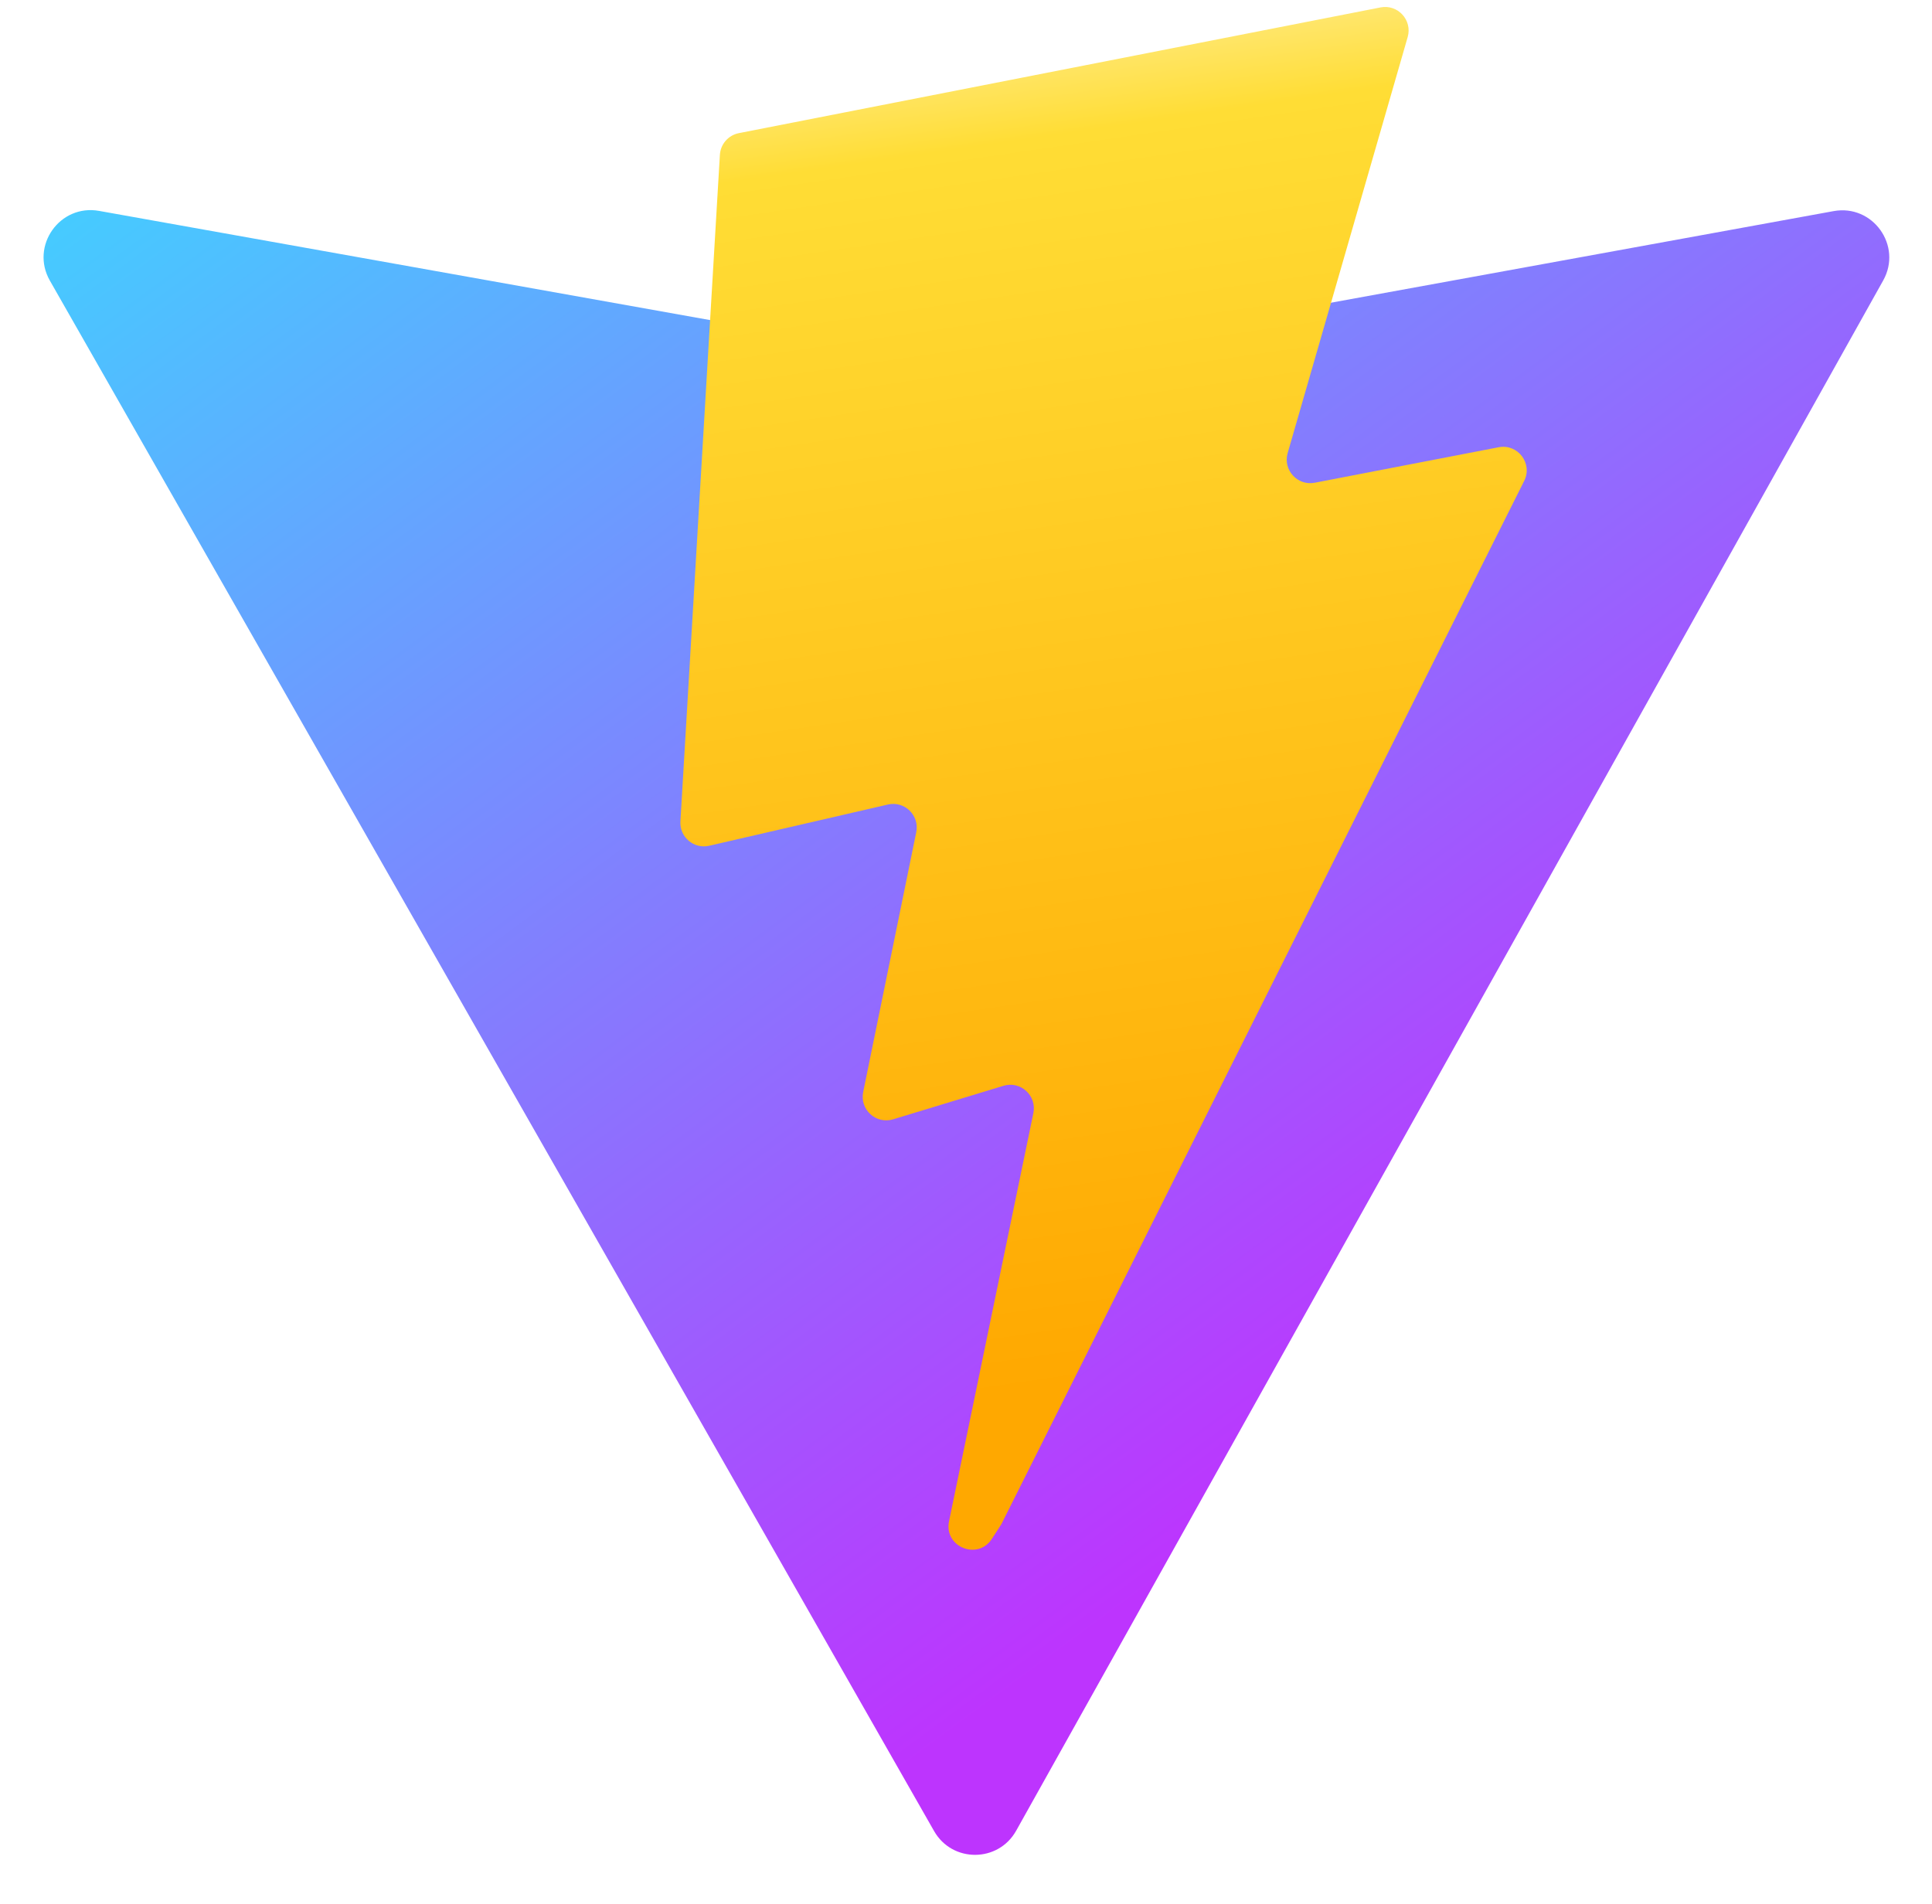
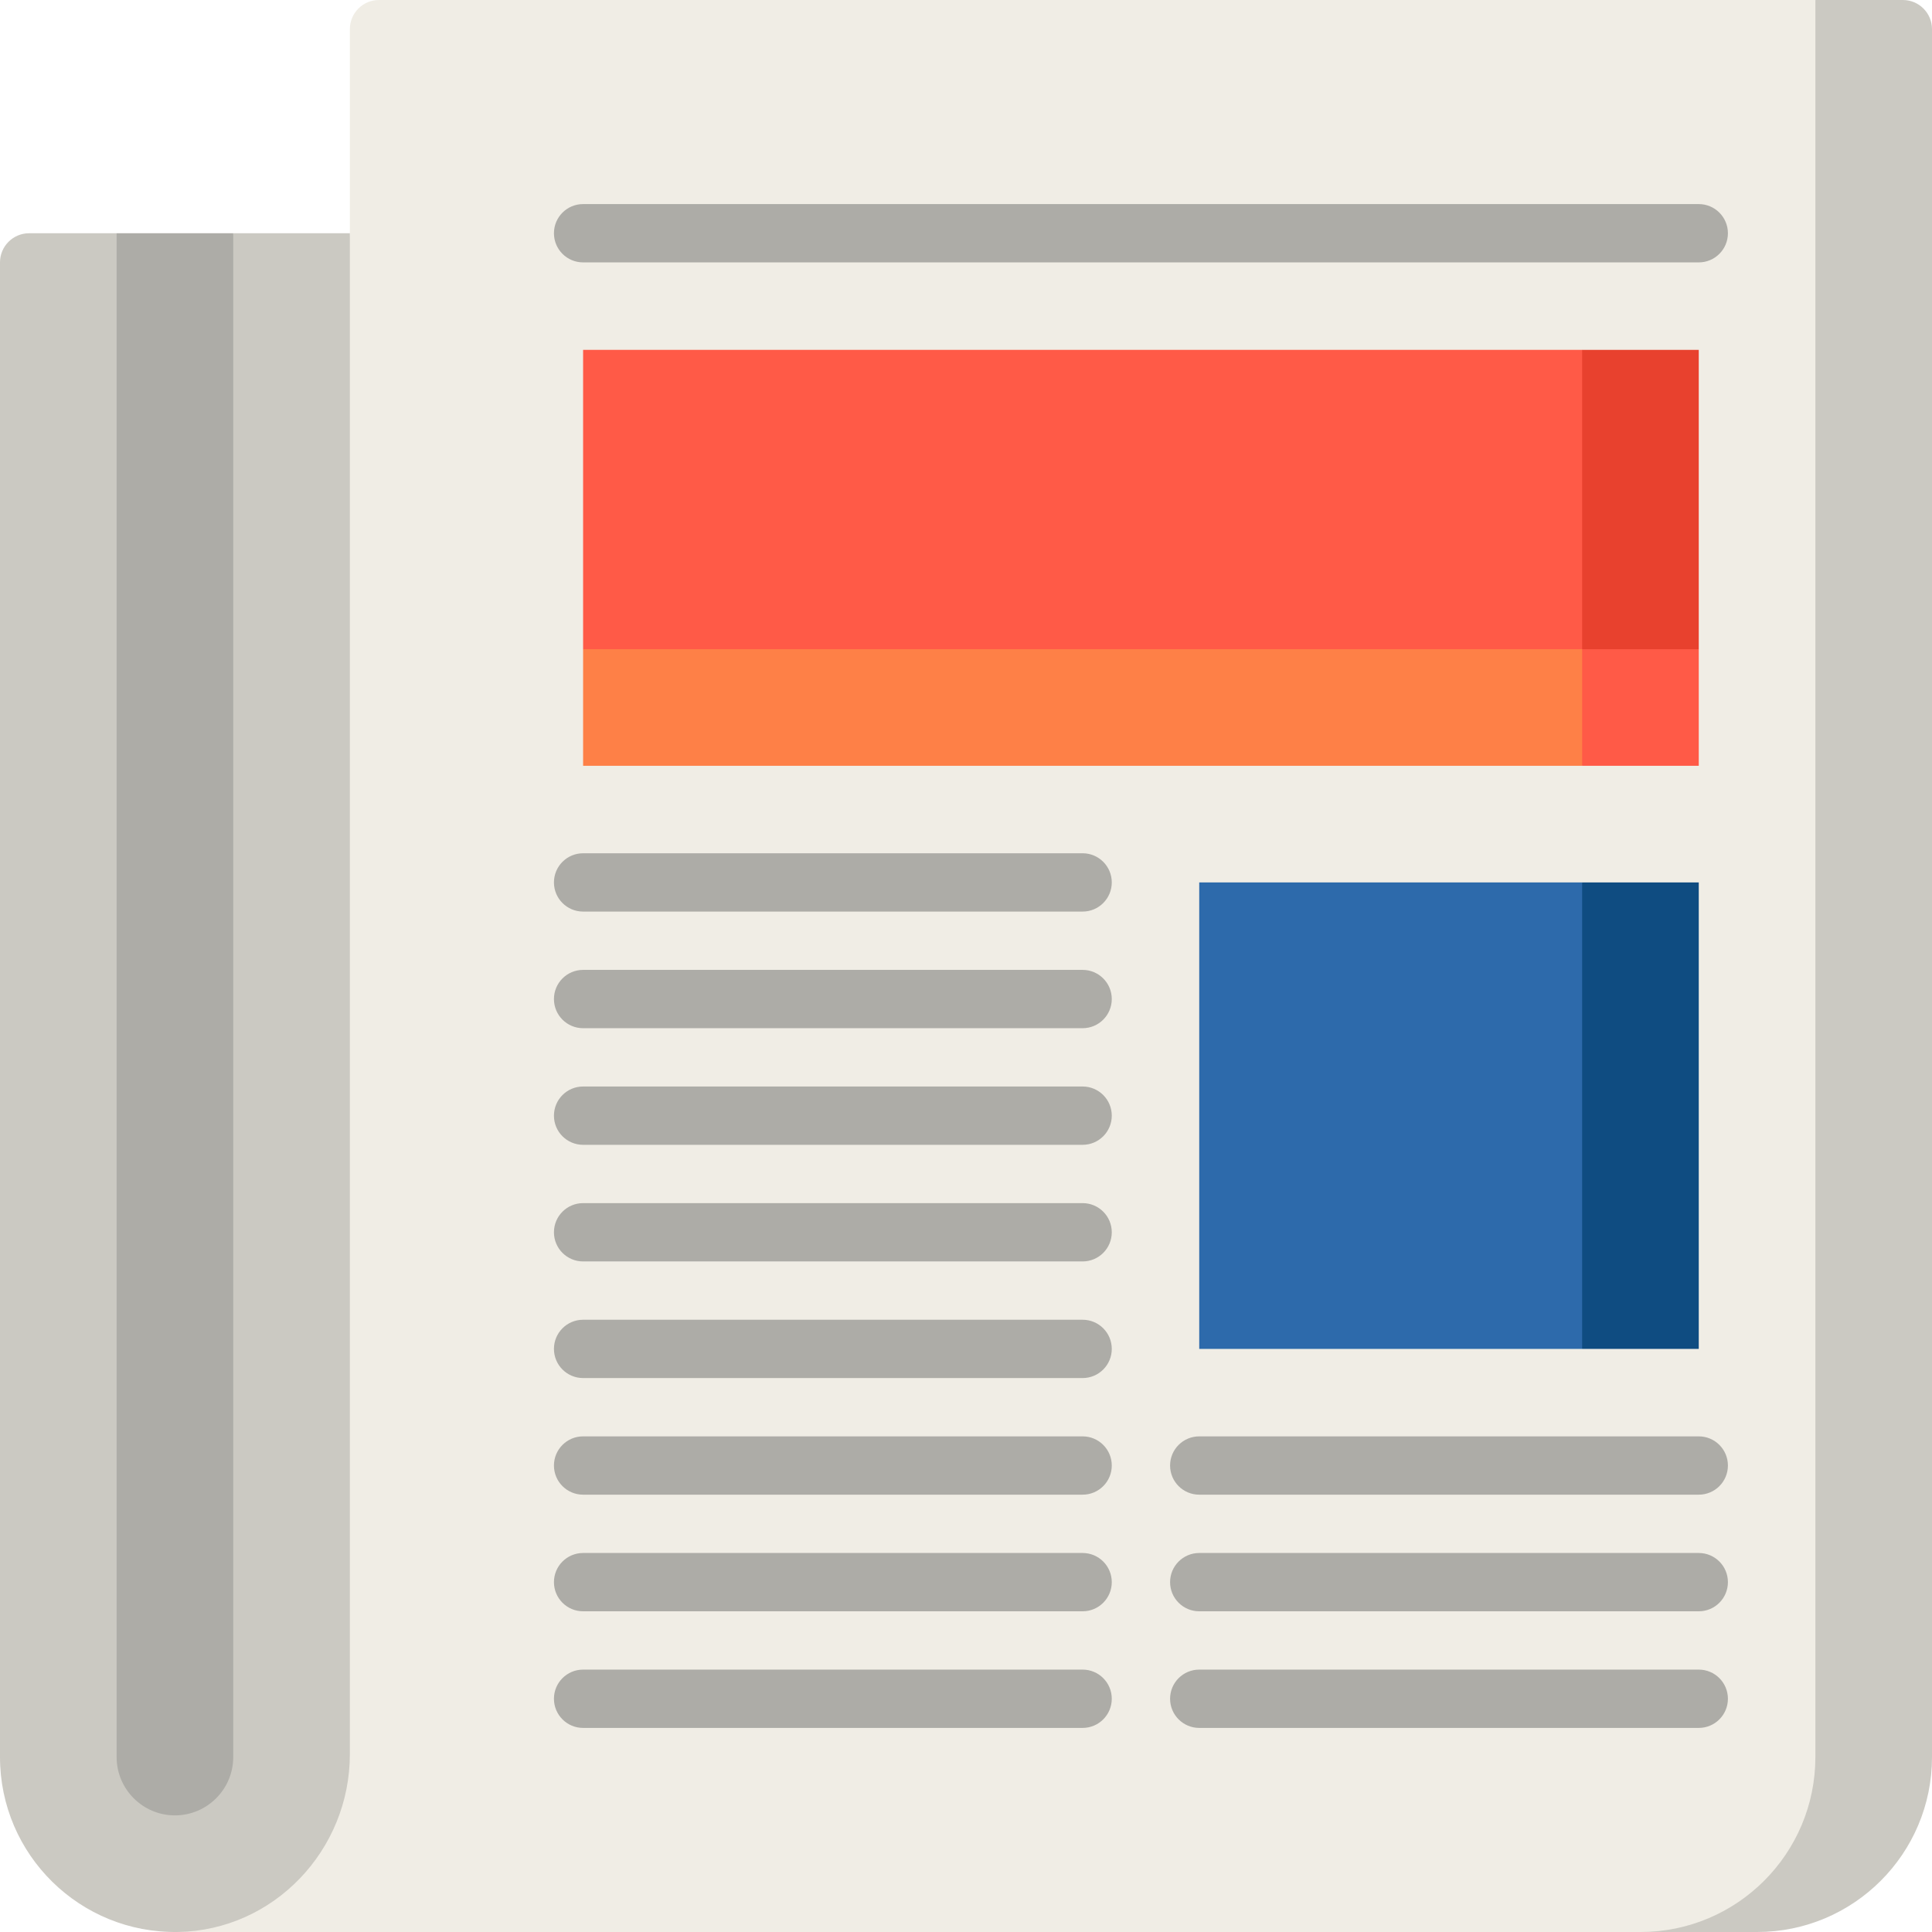
- <svg xmlns="http://www.w3.org/2000/svg" width="410" height="404" viewBox="0 0 410 404" fill="none">
-   <path d="M399.641 59.525L215.643 388.545C211.844 395.338 202.084 395.378 198.228 388.618L10.582 59.556C6.381 52.19 12.68 43.267 21.028 44.759L205.223 77.682C206.398 77.892 207.601 77.89 208.776 77.676L389.119 44.806C397.439 43.289 403.768 52.143 399.641 59.525Z" fill="url(#paint0_linear)" />
-   <path d="M292.965 1.574L156.801 28.255C154.563 28.694 152.906 30.59 152.771 32.866L144.395 174.33C144.198 177.662 147.258 180.248 150.51 179.498L188.42 170.749C191.967 169.931 195.172 173.055 194.443 176.622L183.18 231.775C182.422 235.487 185.907 238.661 189.532 237.56L212.947 230.446C216.577 229.344 220.065 232.527 219.297 236.242L201.398 322.875C200.278 328.294 207.486 331.249 210.492 326.603L212.5 323.5L323.454 102.072C325.312 98.365 322.108 94.137 318.036 94.923L279.014 102.454C275.347 103.161 272.227 99.746 273.262 96.158L298.731 7.867C299.767 4.273 296.636 0.855 292.965 1.574Z" fill="url(#paint1_linear)" />
-   <defs>
-     <linearGradient id="paint0_linear" x1="6" y1="33" x2="235" y2="344" gradientUnits="userSpaceOnUse">
-       <stop stop-color="#41D1FF" />
-       <stop offset="1" stop-color="#BD34FE" />
-     </linearGradient>
-     <linearGradient id="paint1_linear" x1="194.651" y1="8.818" x2="236.076" y2="292.989" gradientUnits="userSpaceOnUse">
-       <stop stop-color="#FFEA83" />
-       <stop offset="0.083" stop-color="#FFDD35" />
-       <stop offset="1" stop-color="#FFA800" />
-     </linearGradient>
-   </defs>
+ <svg xmlns="http://www.w3.org/2000/svg" id="Capa_1" enable-background="new 0 0 497 497" height="512" viewBox="0 0 497 497" width="512">
+   <g>
+     <path d="m467 0-45 497h30c24.853 0 45-20.147 45-45v-444.5c0-4.142-3.358-7.5-7.5-7.5z" fill="#cbc9c2" />
+     <path d="m90 7.5v52.5l-45 437h377c24.853 0 45-20.147 45-45v-452h-369.5c-4.142 0-7.5 3.358-7.5 7.5z" fill="#f0ede5" />
+     <path d="m437 227v120h-30l-30-60 30-60z" fill="#0f4c81" />
+     <path d="m308.5 227h98.5v120h-98.5z" fill="#2d6aab" />
+     <path d="m90 60v391.258c0 24.674-19.553 45.319-44.224 45.735-25.205.425-45.776-19.885-45.776-44.993v-384.5c0-4.142 3.358-7.5 7.5-7.5h22.5l15 47 15-47z" fill="#cbc9c2" />
+     <path d="m60 60v392c0 8.27-6.73 15-15 15s-15-6.73-15-15v-392z" fill="#adaca7" />
+     <path d="m437 167v30h-30l-30-60z" fill="#ff5a47" />
+     <path d="m407 122v75h-257v-30z" fill="#fe8047" />
+     <path d="m437 90v77h-30l-30-38.5 30-38.5z" fill="#e8412e" />
+     <path d="m150 90h257v77h-257z" fill="#ff5a47" />
+     <g fill="#adaca7">
+       <path d="m278.5 294.5h-128.5c-4.143 0-7.5-3.358-7.5-7.5s3.357-7.5 7.5-7.5h128.5c4.143 0 7.5 3.358 7.5 7.5s-3.357 7.5-7.5 7.5z" />
+       <path d="m278.5 324.5h-128.5c-4.143 0-7.5-3.358-7.5-7.5s3.357-7.5 7.5-7.5h128.5c4.143 0 7.5 3.358 7.5 7.5s-3.357 7.5-7.5 7.5z" />
+       <path d="m278.5 264.5h-128.5c-4.143 0-7.5-3.358-7.5-7.5s3.357-7.5 7.5-7.5h128.5c4.143 0 7.5 3.358 7.5 7.5s-3.357 7.5-7.5 7.5z" />
+       <path d="m278.5 234.5h-128.5c-4.143 0-7.5-3.358-7.5-7.5s3.357-7.5 7.5-7.5h128.5c4.143 0 7.5 3.358 7.5 7.5s-3.357 7.5-7.5 7.5z" />
+       <path d="m437 67.5h-287c-4.143 0-7.5-3.358-7.5-7.5s3.357-7.5 7.5-7.5h287c4.143 0 7.5 3.358 7.5 7.5s-3.357 7.5-7.5 7.5z" />
+       <path d="m437 384.5h-128.5c-4.143 0-7.5-3.358-7.5-7.5s3.357-7.5 7.5-7.5h128.5c4.143 0 7.5 3.358 7.5 7.5s-3.357 7.5-7.5 7.5z" />
+       <path d="m437 414.5h-128.5c-4.143 0-7.5-3.358-7.5-7.5s3.357-7.5 7.5-7.5h128.5c4.143 0 7.5 3.358 7.5 7.5s-3.357 7.5-7.5 7.5z" />
+       <path d="m437 444.5h-128.5c-4.143 0-7.5-3.358-7.5-7.5s3.357-7.5 7.5-7.5h128.5c4.143 0 7.5 3.358 7.5 7.5s-3.357 7.5-7.5 7.5z" />
+       <path d="m278.5 384.5h-128.5c-4.143 0-7.5-3.358-7.5-7.5s3.357-7.5 7.5-7.5h128.5c4.143 0 7.5 3.358 7.5 7.5s-3.357 7.5-7.5 7.5z" />
+       <path d="m278.5 354.5h-128.5c-4.143 0-7.5-3.358-7.5-7.5s3.357-7.5 7.5-7.5h128.5c4.143 0 7.5 3.358 7.5 7.5s-3.357 7.5-7.5 7.5z" />
+       <path d="m278.5 414.5h-128.5c-4.143 0-7.5-3.358-7.5-7.5s3.357-7.5 7.5-7.5h128.5c4.143 0 7.5 3.358 7.5 7.5s-3.357 7.5-7.5 7.5z" />
+       <path d="m278.5 444.5h-128.5c-4.143 0-7.5-3.358-7.5-7.5s3.357-7.5 7.5-7.5h128.5c4.143 0 7.5 3.358 7.5 7.5s-3.357 7.5-7.5 7.5z" />
+     </g>
+   </g>
</svg>
